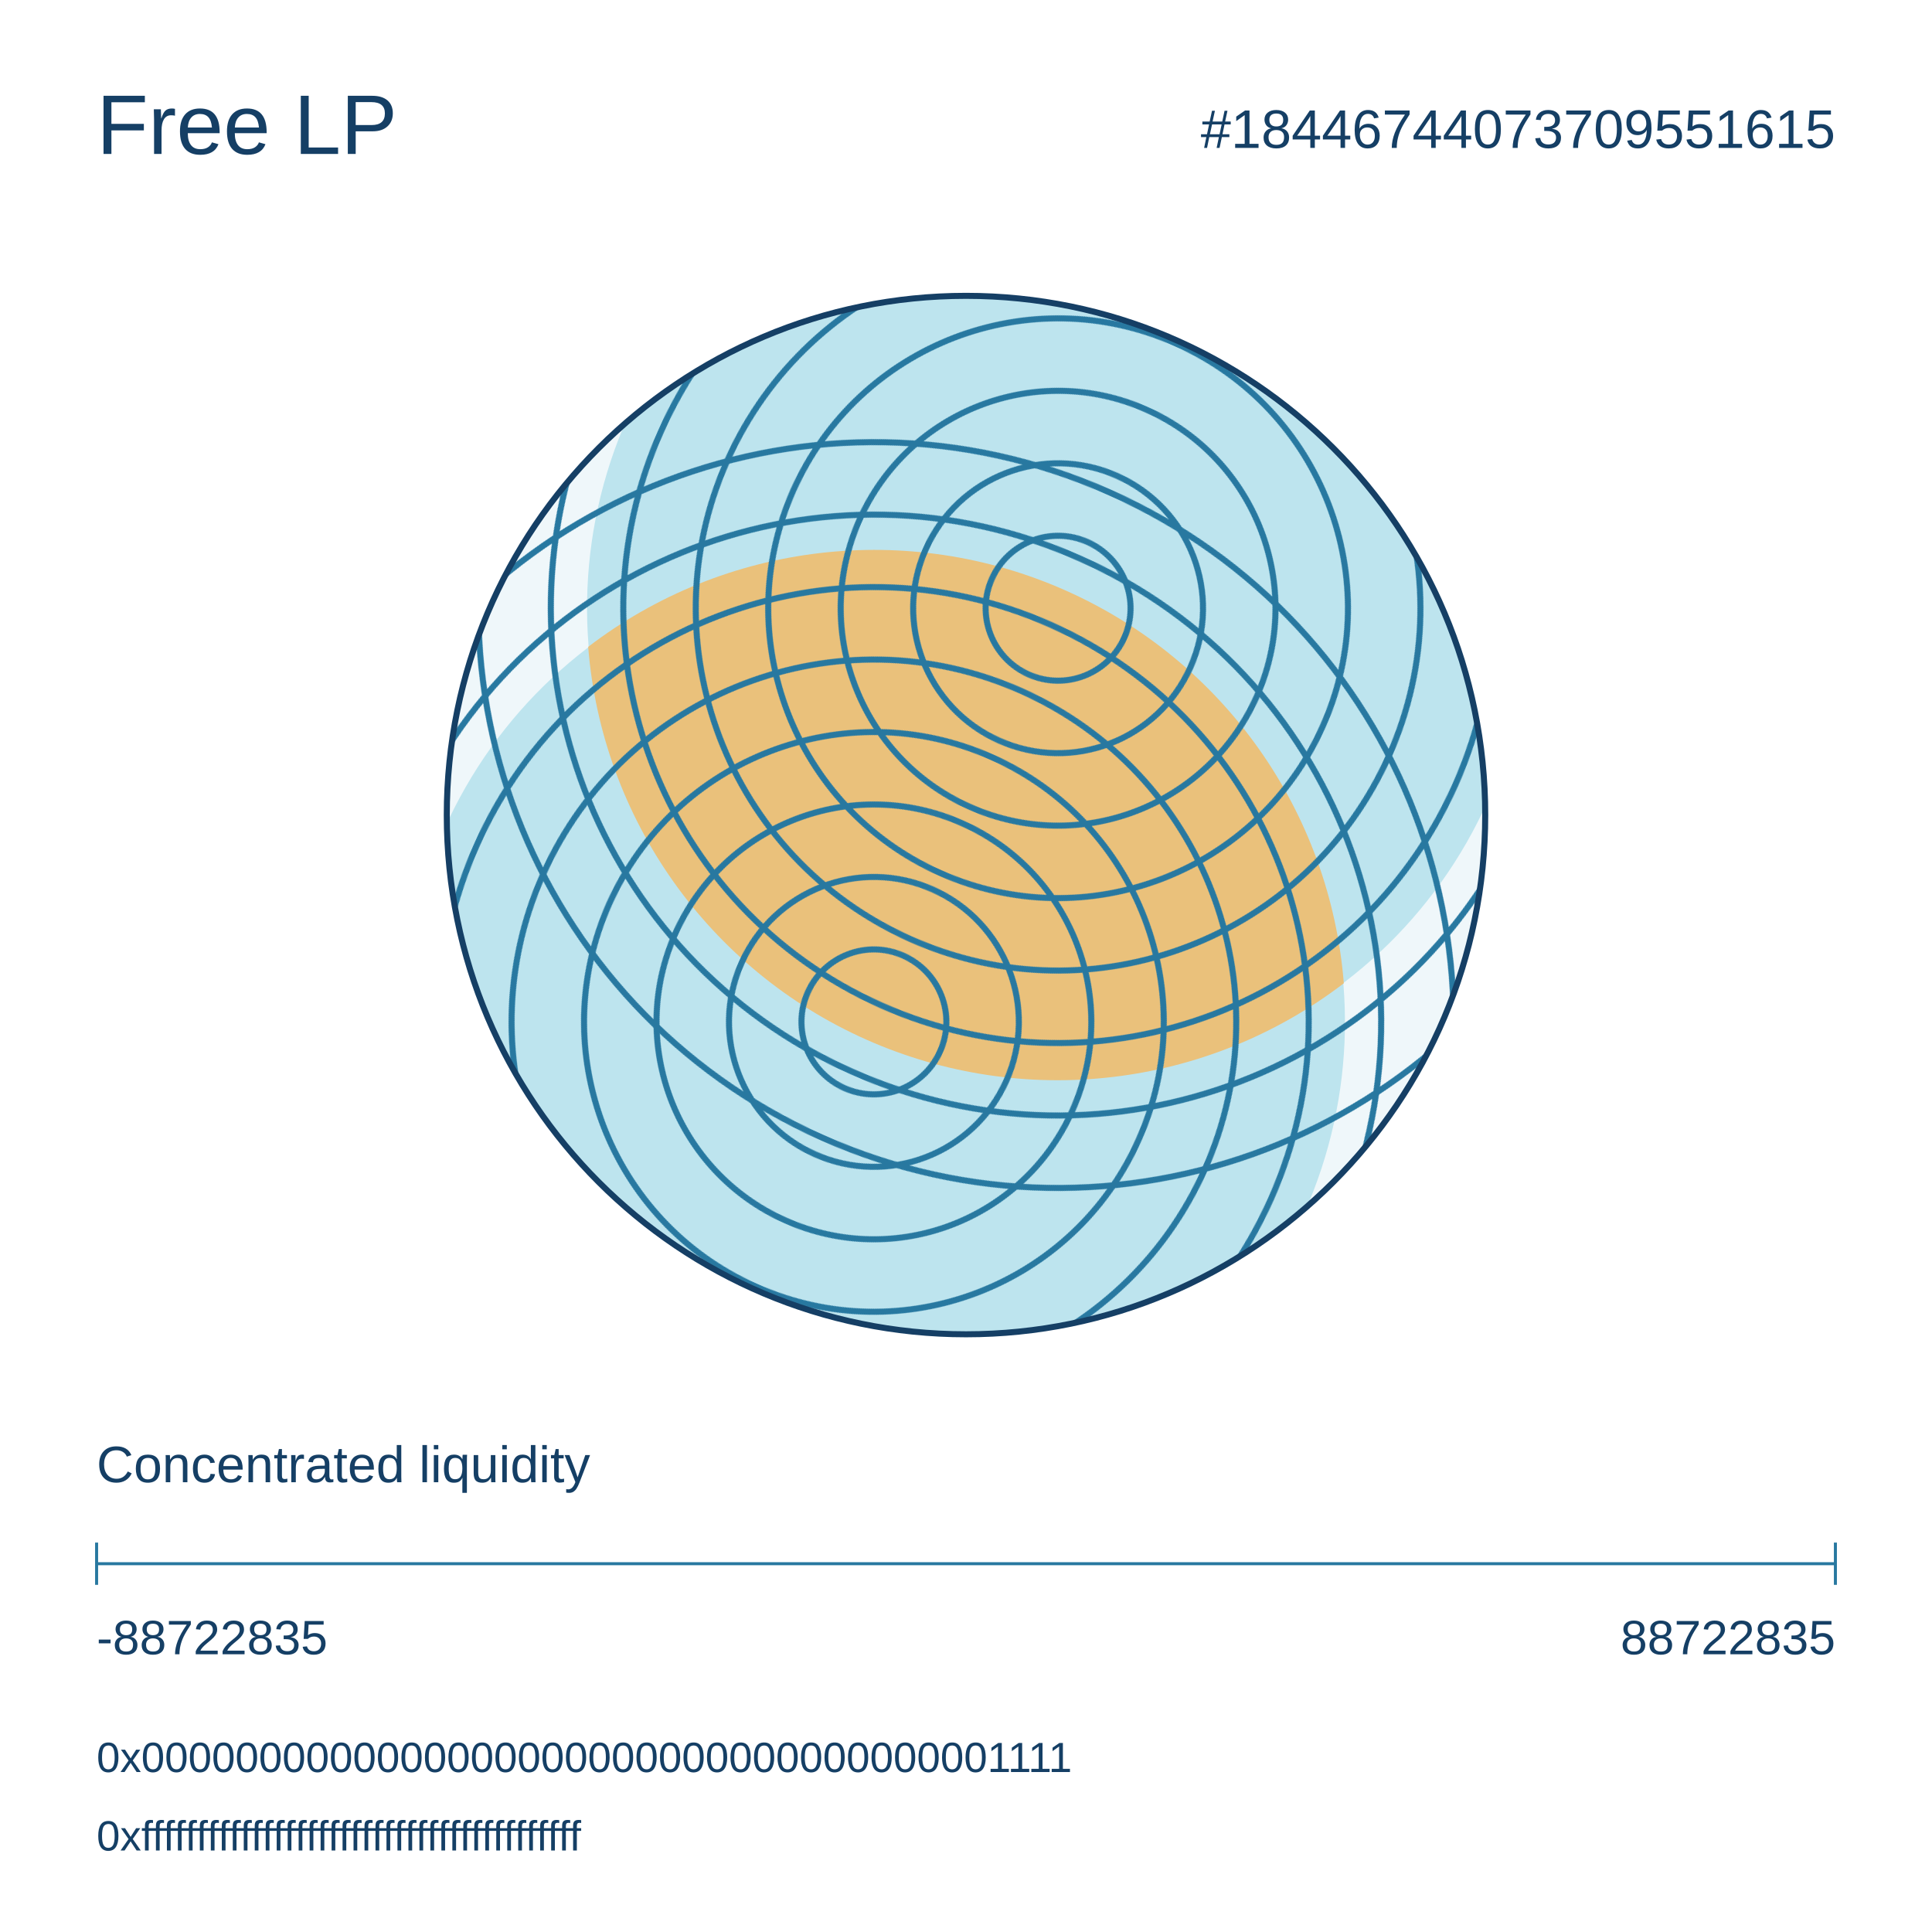
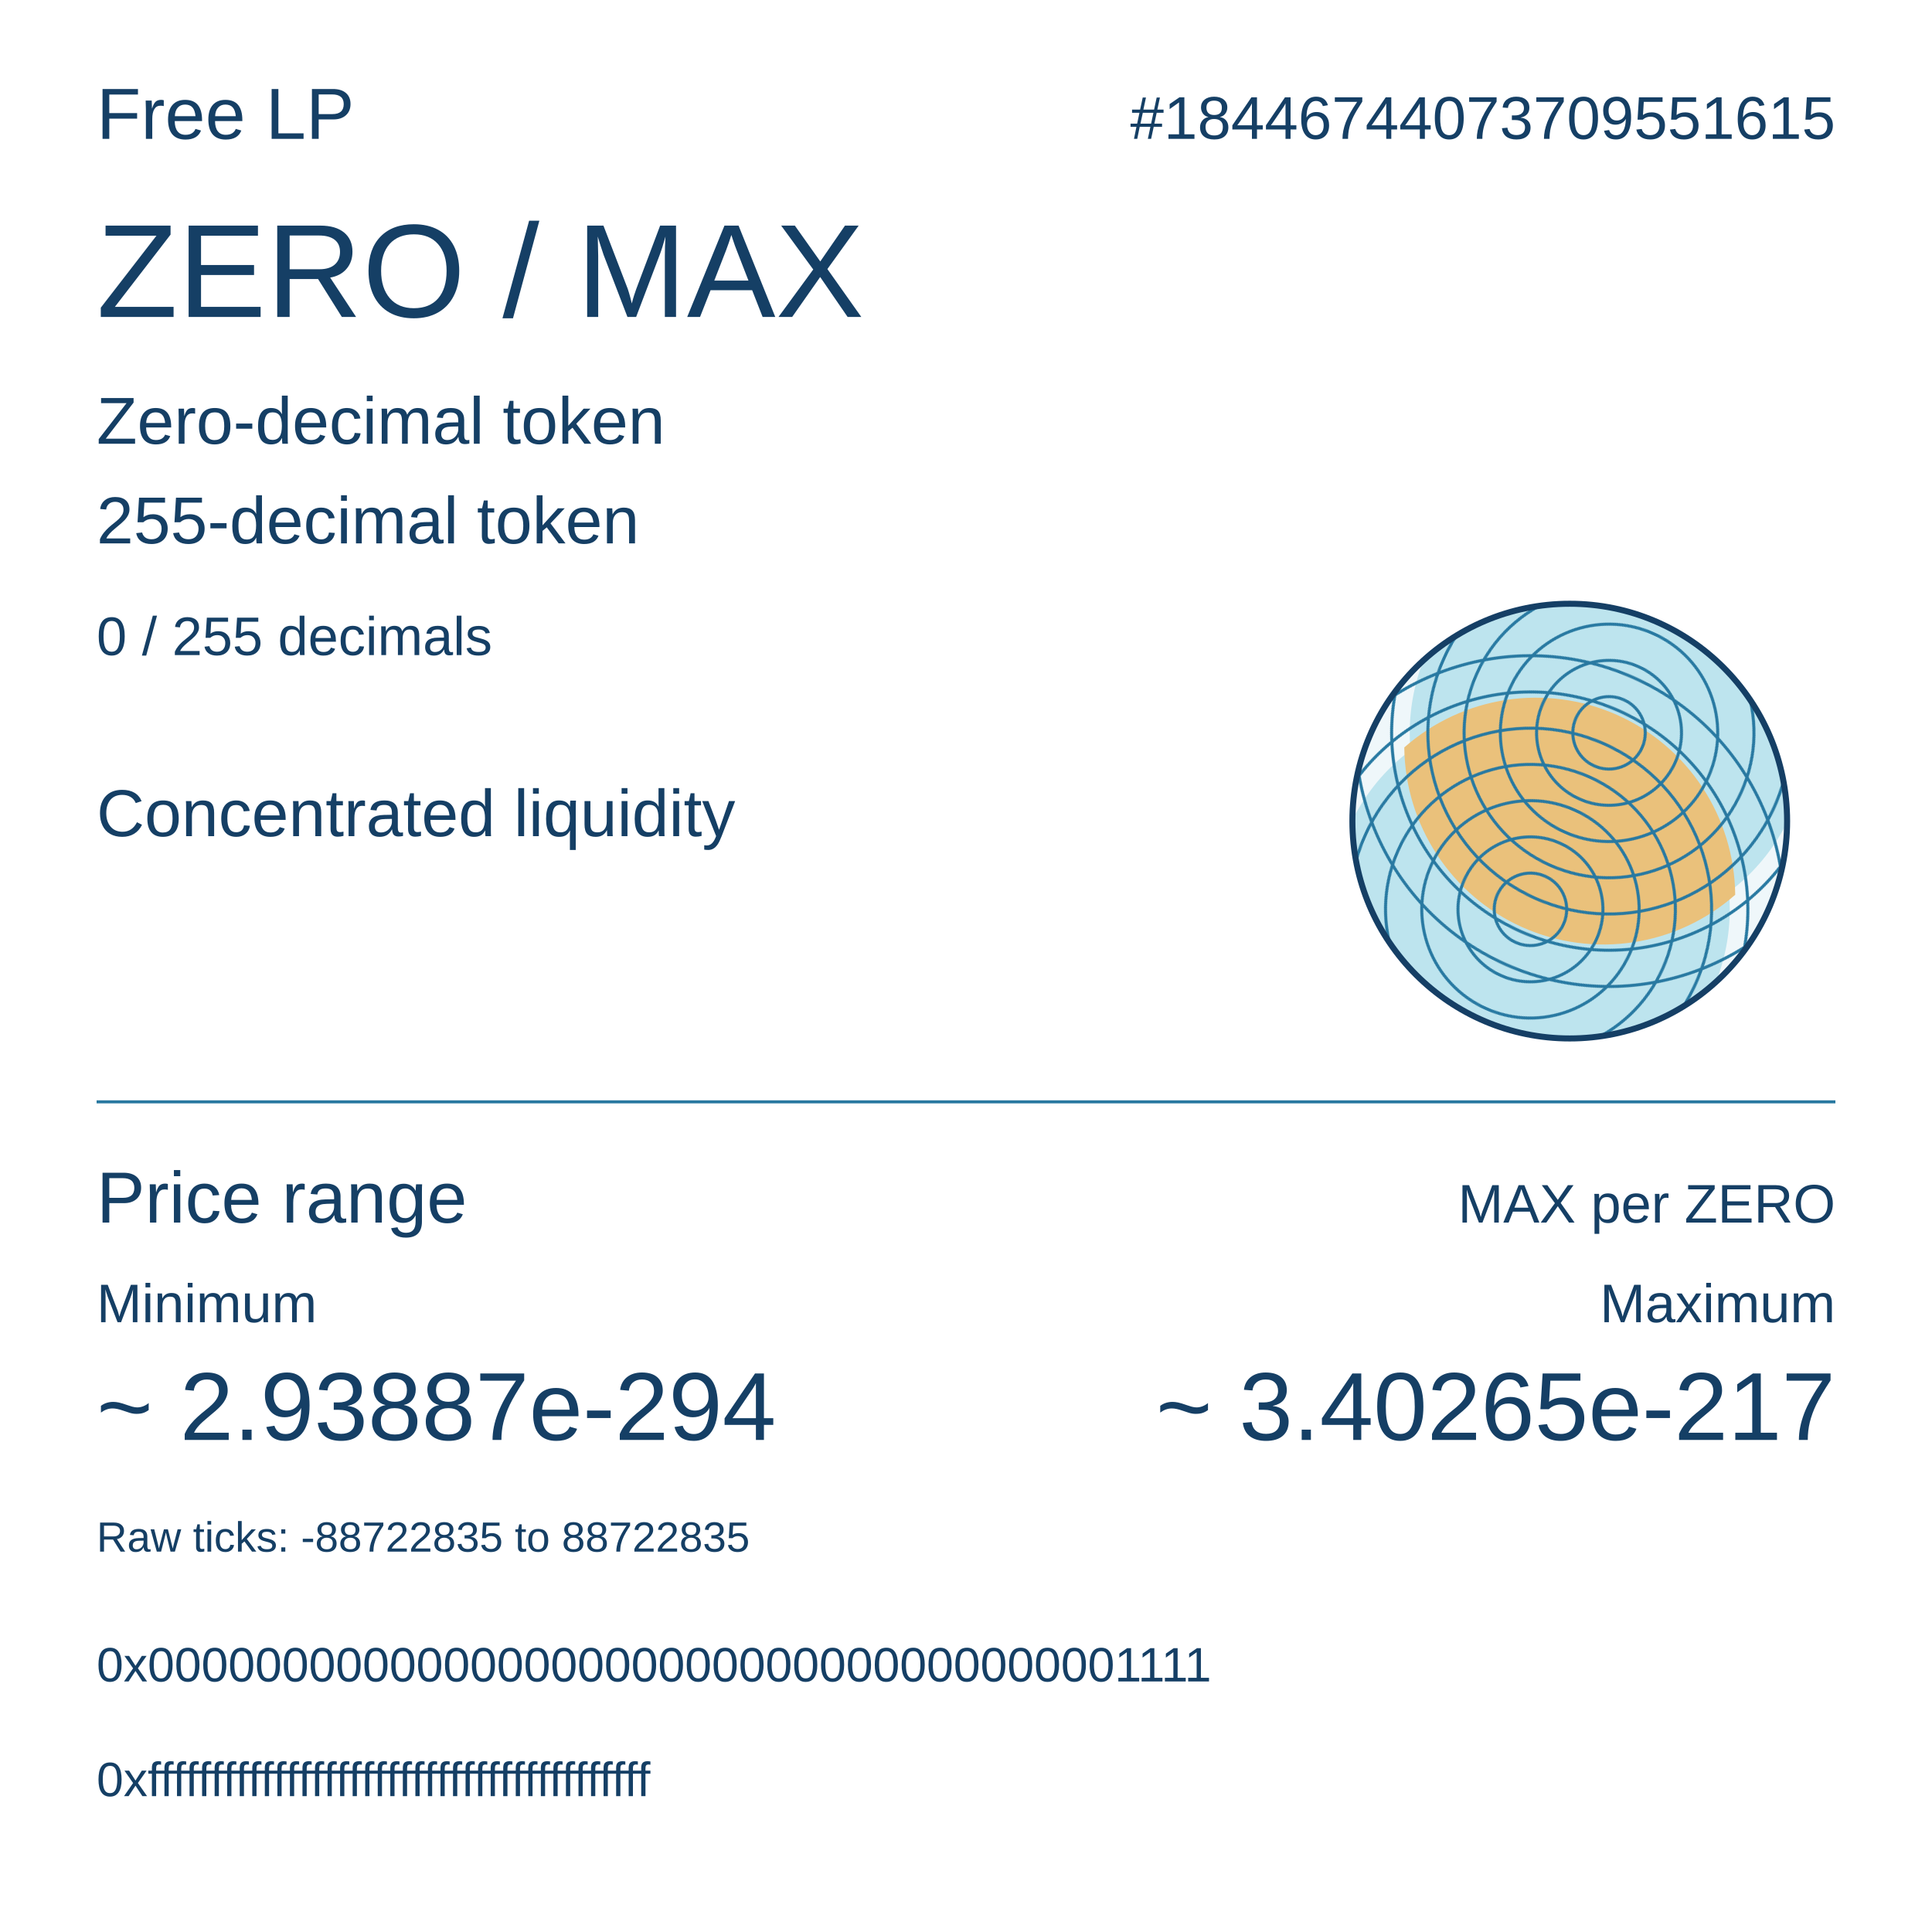
<svg xmlns="http://www.w3.org/2000/svg" width="640" height="640" viewBox="0 0 640 640">
  <rect width="640" height="640" fill="#fff" />
  <g font-family="Arial,Helvetica,sans-serif" fill="#153f65">
-     <text x="32" y="51" font-size="28">Free LP</text>
-     <text x="608" y="49" text-anchor="end" font-size="18">#18446744073709551615</text>
+     <text x="32" y="46" font-size="24">Free LP</text>
+     <text x="608" y="46" text-anchor="end" font-size="20">#18446744073709551615</text>
+     <text x="32" y="105" font-size="44">ZERO / MAX</text>
+     <text x="32" y="147" font-size="22">Zero-decimal token</text>
+     <text x="32" y="180" font-size="22">255-decimal token</text>
+     <text x="32" y="217" font-size="18">0 / 255 decimals</text>
  </g>
  <defs>
-     <pattern id="ripples" width="640" height="640" patternUnits="userSpaceOnUse">
-       <g fill="none" stroke="#2878a0" stroke-width="2">
-         <circle cx="245" cy="270" r="24" />
-         <circle cx="395" cy="270" r="24" />
-         <circle cx="245" cy="270" r="48" />
-         <circle cx="395" cy="270" r="48" />
-         <circle cx="245" cy="270" r="72" />
-         <circle cx="395" cy="270" r="72" />
-         <circle cx="245" cy="270" r="96" />
-         <circle cx="395" cy="270" r="96" />
-         <circle cx="245" cy="270" r="120" />
-         <circle cx="395" cy="270" r="120" />
-         <circle cx="245" cy="270" r="144" />
-         <circle cx="395" cy="270" r="144" />
-         <circle cx="245" cy="270" r="168" />
-         <circle cx="395" cy="270" r="168" />
-         <circle cx="245" cy="270" r="192" />
-         <circle cx="395" cy="270" r="192" />
+     <pattern id="ripples" width="180" height="180" patternUnits="userSpaceOnUse" x="430" y="185">
+       <g fill="none" stroke="#2878a0" stroke-width="1">
+         <circle cx="58" cy="87" r="12" />
+         <circle cx="122" cy="87" r="12" />
+         <circle cx="58" cy="87" r="24" />
+         <circle cx="122" cy="87" r="24" />
+         <circle cx="58" cy="87" r="36" />
+         <circle cx="122" cy="87" r="36" />
+         <circle cx="58" cy="87" r="48" />
+         <circle cx="122" cy="87" r="48" />
+         <circle cx="58" cy="87" r="60" />
+         <circle cx="122" cy="87" r="60" />
+         <circle cx="58" cy="87" r="72" />
+         <circle cx="122" cy="87" r="72" />
+         <circle cx="58" cy="87" r="84" />
+         <circle cx="122" cy="87" r="84" />
      </g>
    </pattern>
    <clipPath id="disc">
-       <circle cx="320" cy="270" r="172" />
+       <circle cx="520" cy="272" r="72" />
    </clipPath>
  </defs>
  <g clip-path="url(#disc)">
-     <circle cx="320" cy="270" r="172" fill="#eff7fa" />
-     <g transform="rotate(114 320 270)">
-       <circle cx="245" cy="270" r="156" fill="#bde4ee" />
-       <circle cx="395" cy="270" r="156" fill="#bde4ee" />
-       <path d="M320 133 A156 156 0 0 1 320 407 A156 156 0 0 1 320 133Z" fill="#eac17b" />
-       <rect x="60" y="50" width="520" height="440" fill="url(#ripples)" />
+     <circle cx="520" cy="272" r="72" fill="#eff7fa" />
+     <g transform="rotate(114 520 272)">
+       <circle cx="488" cy="272" r="66" fill="#bde4ee" />
+       <circle cx="552" cy="272" r="66" fill="#bde4ee" />
+       <path d="M520 212 A66 66 0 0 1 520 332 A66 66 0 0 1 520 212Z" fill="#eac17b" />
+       <rect x="430" y="182" width="180" height="180" fill="url(#ripples)" />
    </g>
  </g>
-   <circle cx="320" cy="270" r="172" fill="none" stroke="#153f65" stroke-width="2" />
+   <circle cx="520" cy="272" r="72" fill="none" stroke="#153f65" stroke-width="2" />
  <g font-family="Arial,Helvetica,sans-serif" fill="#153f65">
-     <text x="32" y="491" font-size="17">Concentrated liquidity</text>
-     <path d="M32 518H608M32 511V525M608 511V525" stroke="#2878a0" fill="none" />
-     <text x="32" y="548" font-size="16">-88722835</text>
-     <text x="608" y="548" text-anchor="end" font-size="16">88722835</text>
-     <text x="32" y="587" font-size="14">0x0000000000000000000000000000000000001111</text>
-     <text x="32" y="613" font-size="14">0xffffffffffffffffffffffffffffffffffffffff</text>
+     <text x="32" y="277" font-size="22">Concentrated liquidity</text>
+   </g>
+   <path d="M32 365H608" stroke="#2878a0" />
+   <g font-family="Arial,Helvetica,sans-serif" fill="#153f65">
+     <text x="32" y="405" font-size="24">Price range</text>
+     <text x="608" y="405" text-anchor="end" font-size="18">MAX per ZERO</text>
+     <text x="32" y="438" font-size="18">Minimum</text>
+     <text x="608" y="438" text-anchor="end" font-size="18">Maximum</text>
+     <text x="32" y="477" font-size="32">~ 2.93887e-294</text>
+     <text x="608" y="477" text-anchor="end" font-size="32">~ 3.40265e-217</text>
+     <text x="32" y="514" font-size="14">Raw ticks: -88722835 to 88722835</text>
+   </g>
+   <g font-family="Arial,Helvetica,sans-serif" fill="#153f65" font-size="16">
+     <text x="32" y="557">0x0000000000000000000000000000000000001111</text>
+     <text x="32" y="595">0xffffffffffffffffffffffffffffffffffffffff</text>
  </g>
</svg>
